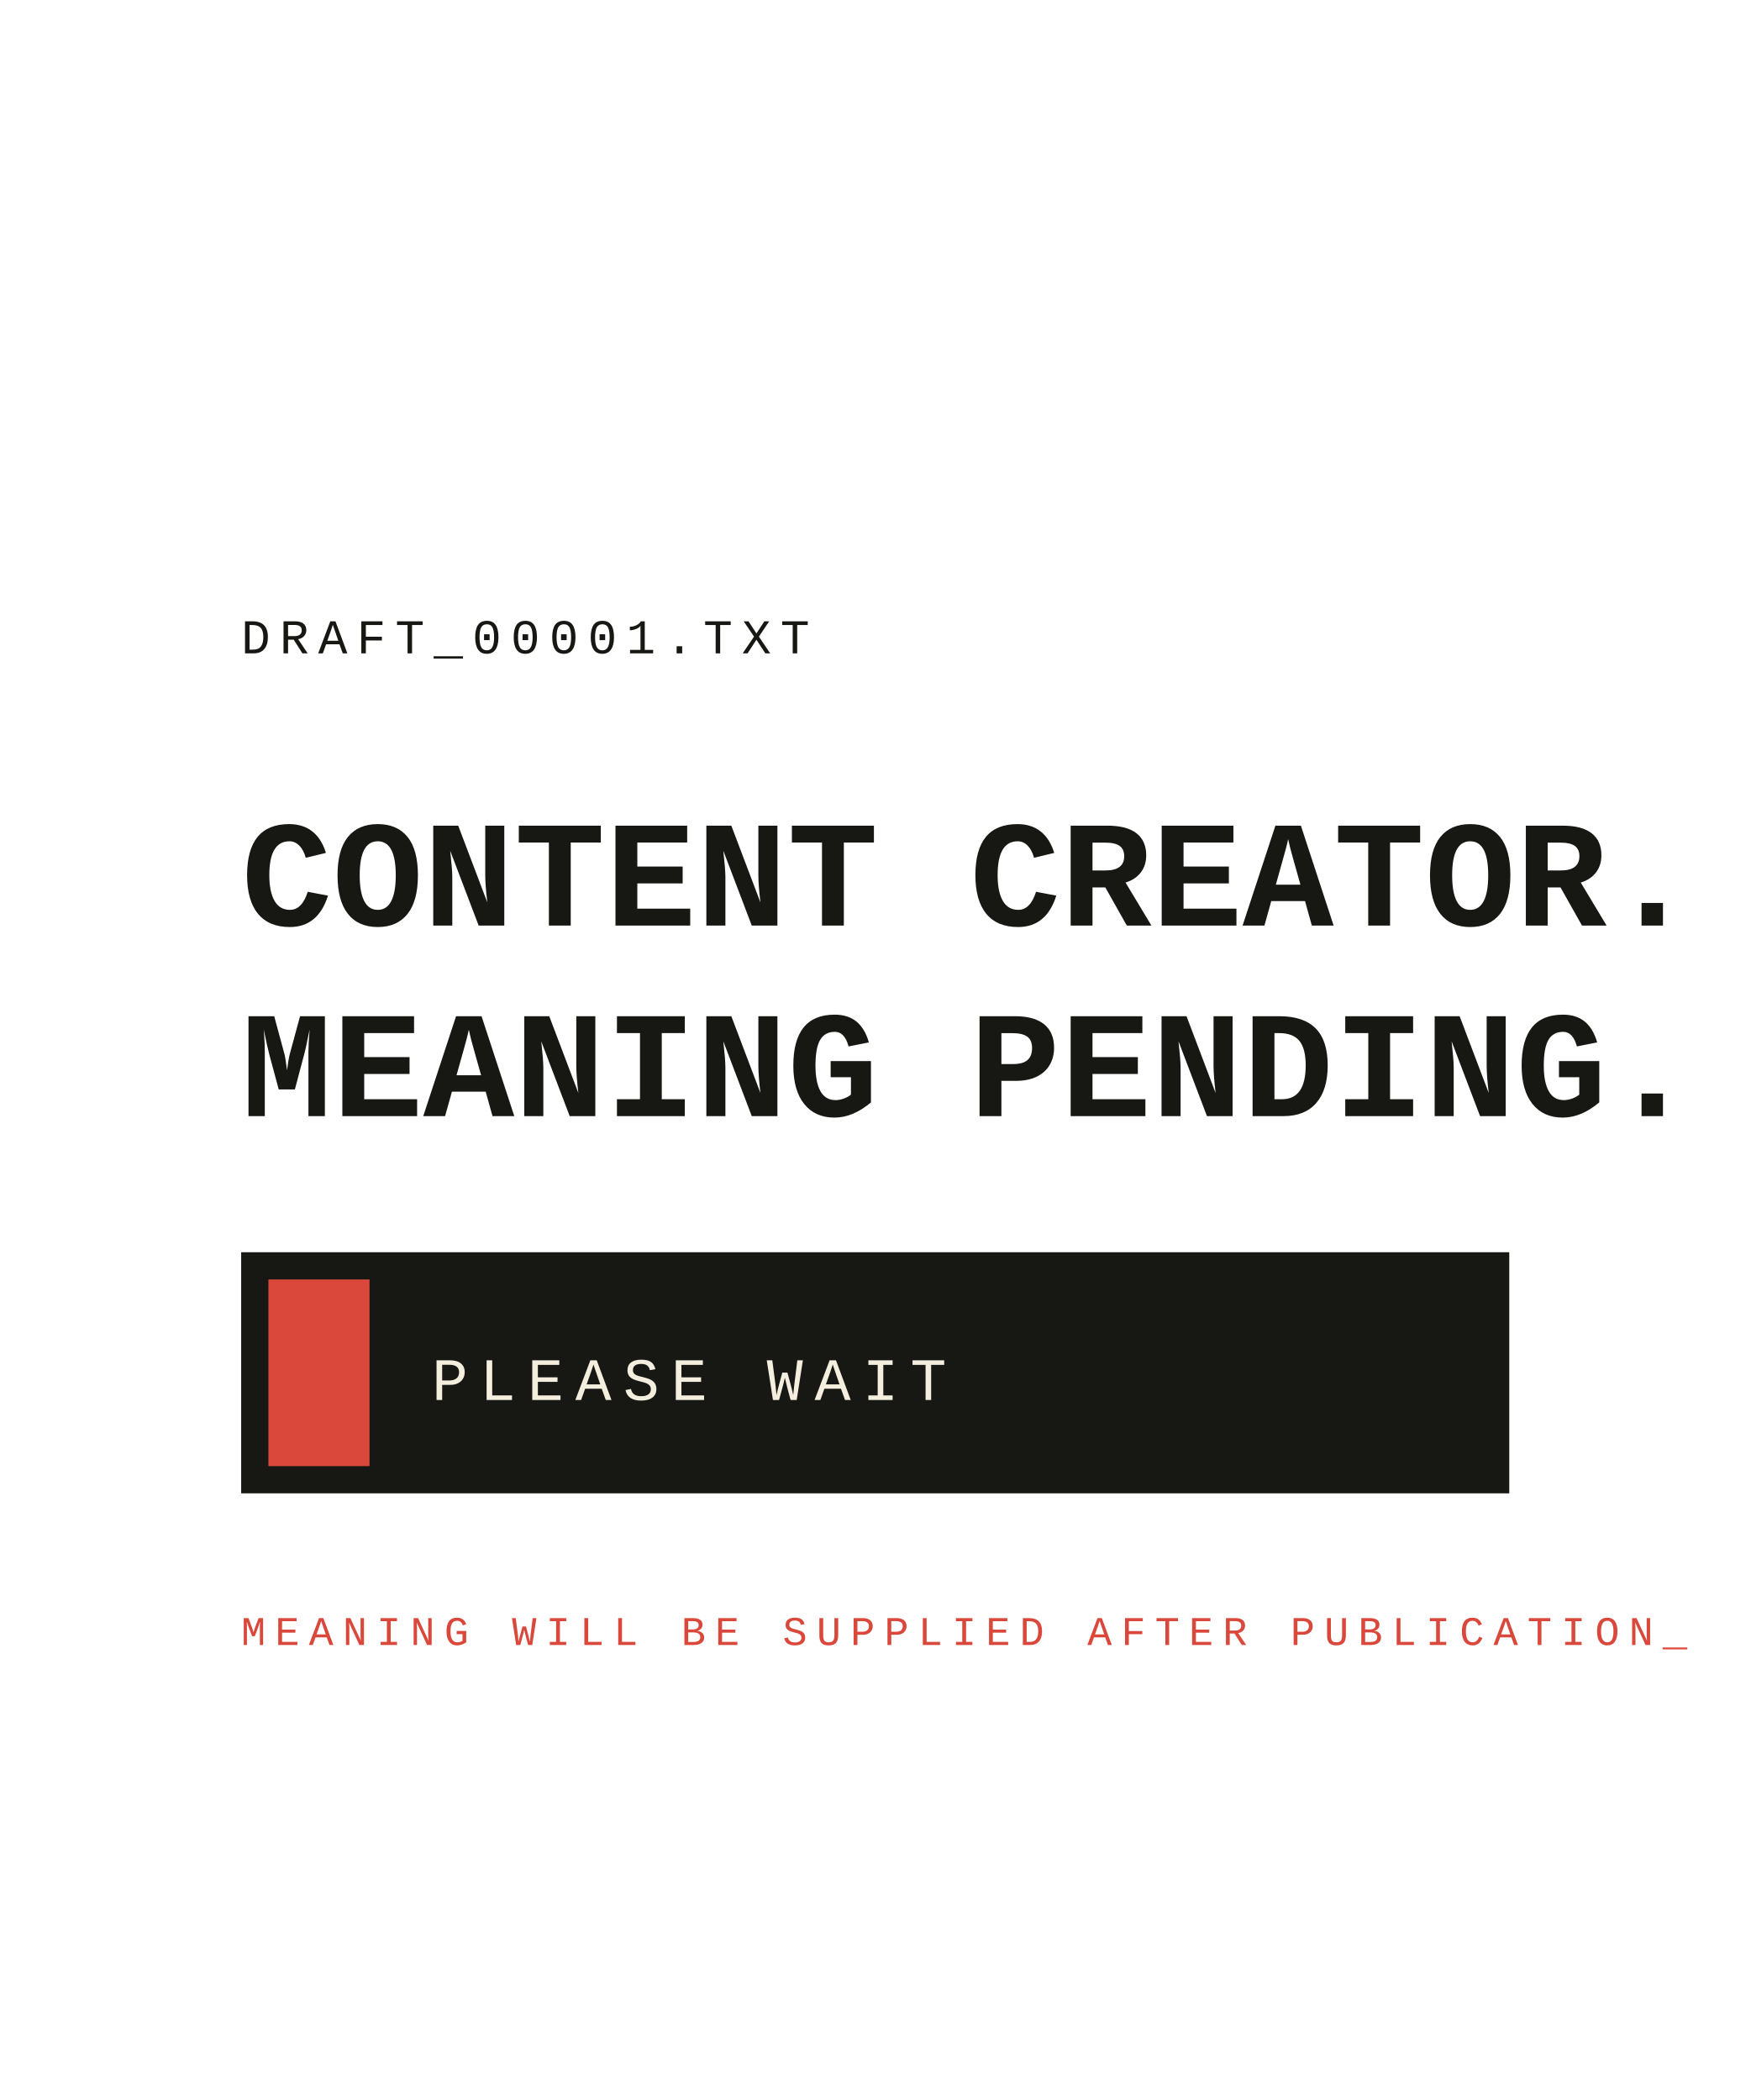
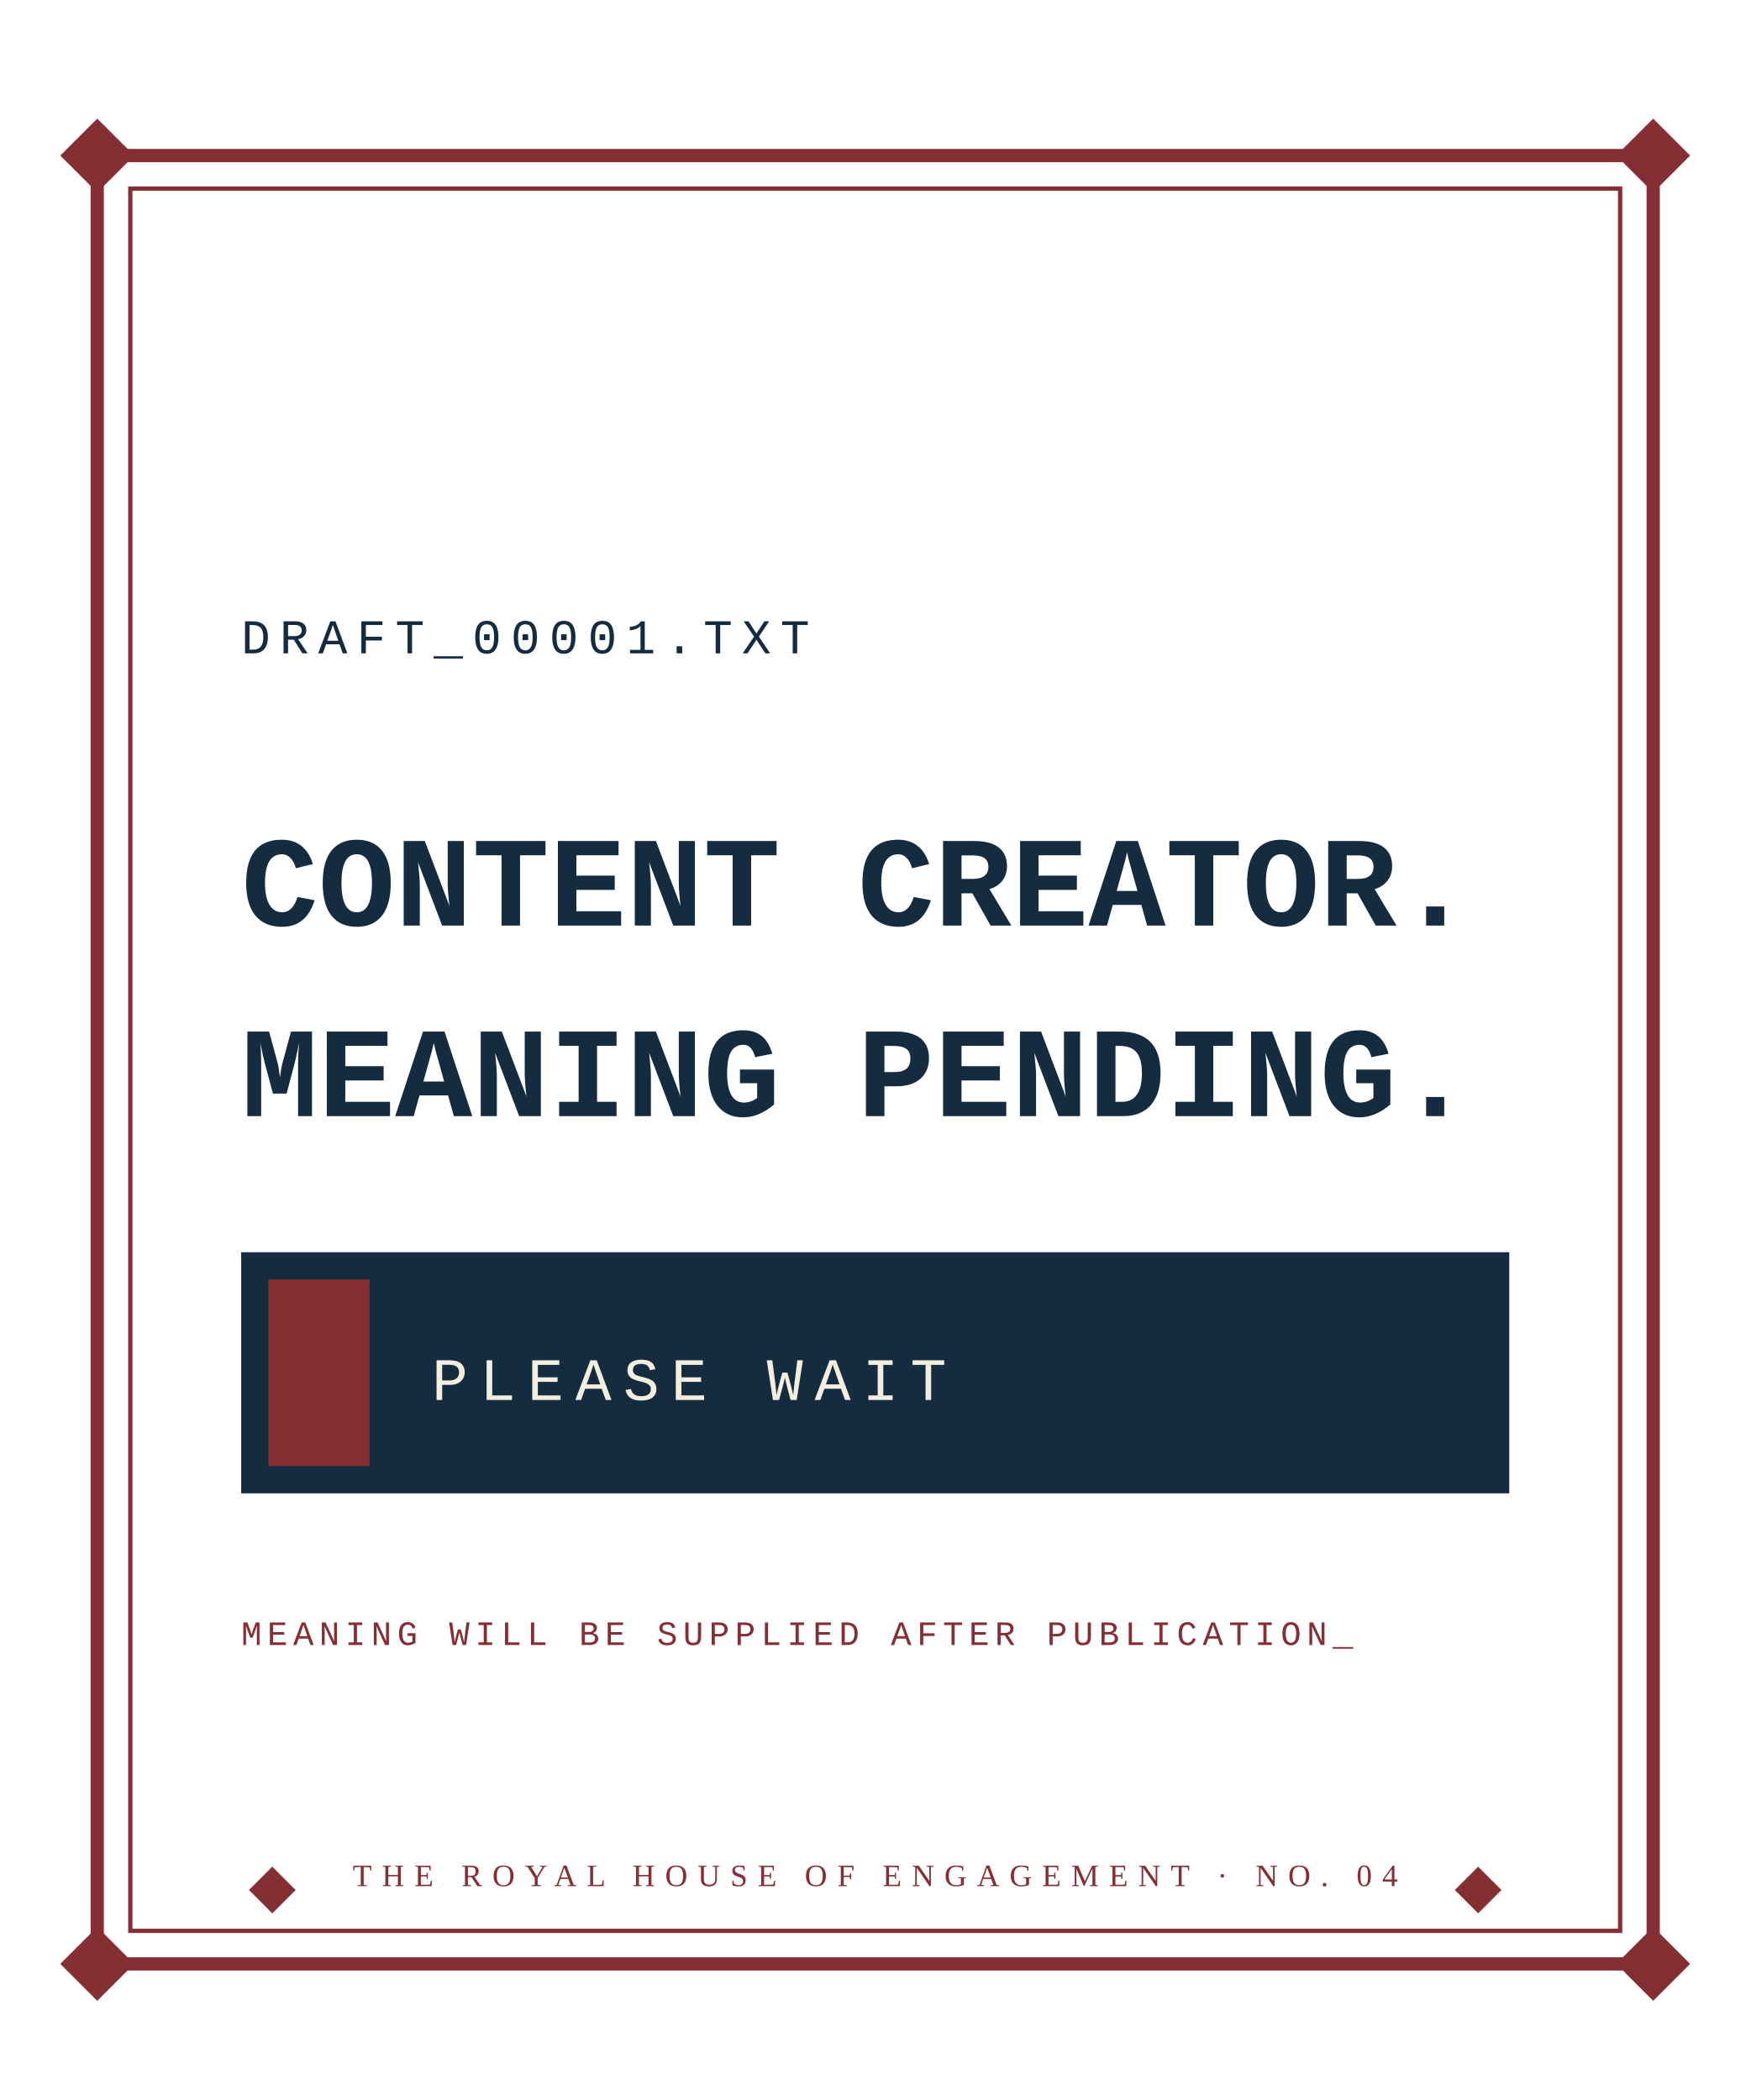
<svg xmlns="http://www.w3.org/2000/svg" width="4500" height="5400" viewBox="0 0 4500 5400">
  <g font-family="Courier New, Courier, monospace">
-     <text x="620" y="1680" fill="#171713" font-size="125" letter-spacing="24">DRAFT_00001.TXT</text>
-     <text x="620" y="2380" fill="#171713" font-size="390" font-weight="700">CONTENT CREATOR.</text>
-     <text x="620" y="2870" fill="#171713" font-size="390" font-weight="700">MEANING PENDING.</text>
-     <rect x="620" y="3220" width="3260" height="620" fill="#171713" />
-     <rect x="690" y="3290" width="260" height="480" fill="#D9483B" />
+     <text x="620" y="1680" fill="#142B40" font-size="125" letter-spacing="24">DRAFT_00001.TXT</text>
+     <text x="620" y="2380" fill="#142B40" font-size="330" font-weight="700">CONTENT CREATOR.</text>
+     <text x="620" y="2870" fill="#142B40" font-size="330" font-weight="700">MEANING PENDING.</text>
+     <rect x="620" y="3220" width="3260" height="620" fill="#142B40" />
+     <rect x="690" y="3290" width="260" height="480" fill="#852E34" />
    <text x="1110" y="3600" fill="#F4EEDF" font-size="155" letter-spacing="30" data-production="garment-color knockout; not a third ink">PLEASE WAIT</text>
-     <text x="620" y="4230" fill="#D9483B" font-size="105" letter-spacing="24">MEANING WILL BE SUPPLIED AFTER PUBLICATION_</text>
+     <text x="620" y="4230" fill="#852E34" font-size="88" letter-spacing="14">MEANING WILL BE SUPPLIED AFTER PUBLICATION_</text>
+   </g>
+   <g id="house-frame">
+     <g fill="none" stroke="#852E34">
+       <rect x="250" y="400" width="4000" height="4650" stroke-width="34" />
+       <rect x="335" y="485" width="3830" height="4480" stroke-width="11" />
+     </g>
+     <g fill="#852E34">
+       <path d="M250 305l95 95-95 95-95-95z" />
+       <path d="M4250 305l95 95-95 95-95-95z" />
+       <path d="M250 4955l95 95-95 95-95-95z" />
+       <path d="M4250 4955l95 95-95 95-95-95z" />
+       <path d="M700 4800l60 60-60 60-60-60z" />
+       <path d="M3800 4800l60 60-60 60-60-60z" />
+     </g>
+     <text x="2250" y="4850" fill="#852E34" font-family="Georgia, 'Times New Roman', serif" font-size="80" letter-spacing="26" text-anchor="middle">THE ROYAL HOUSE OF ENGAGEMENT · NO. 04</text>
  </g>
</svg>
